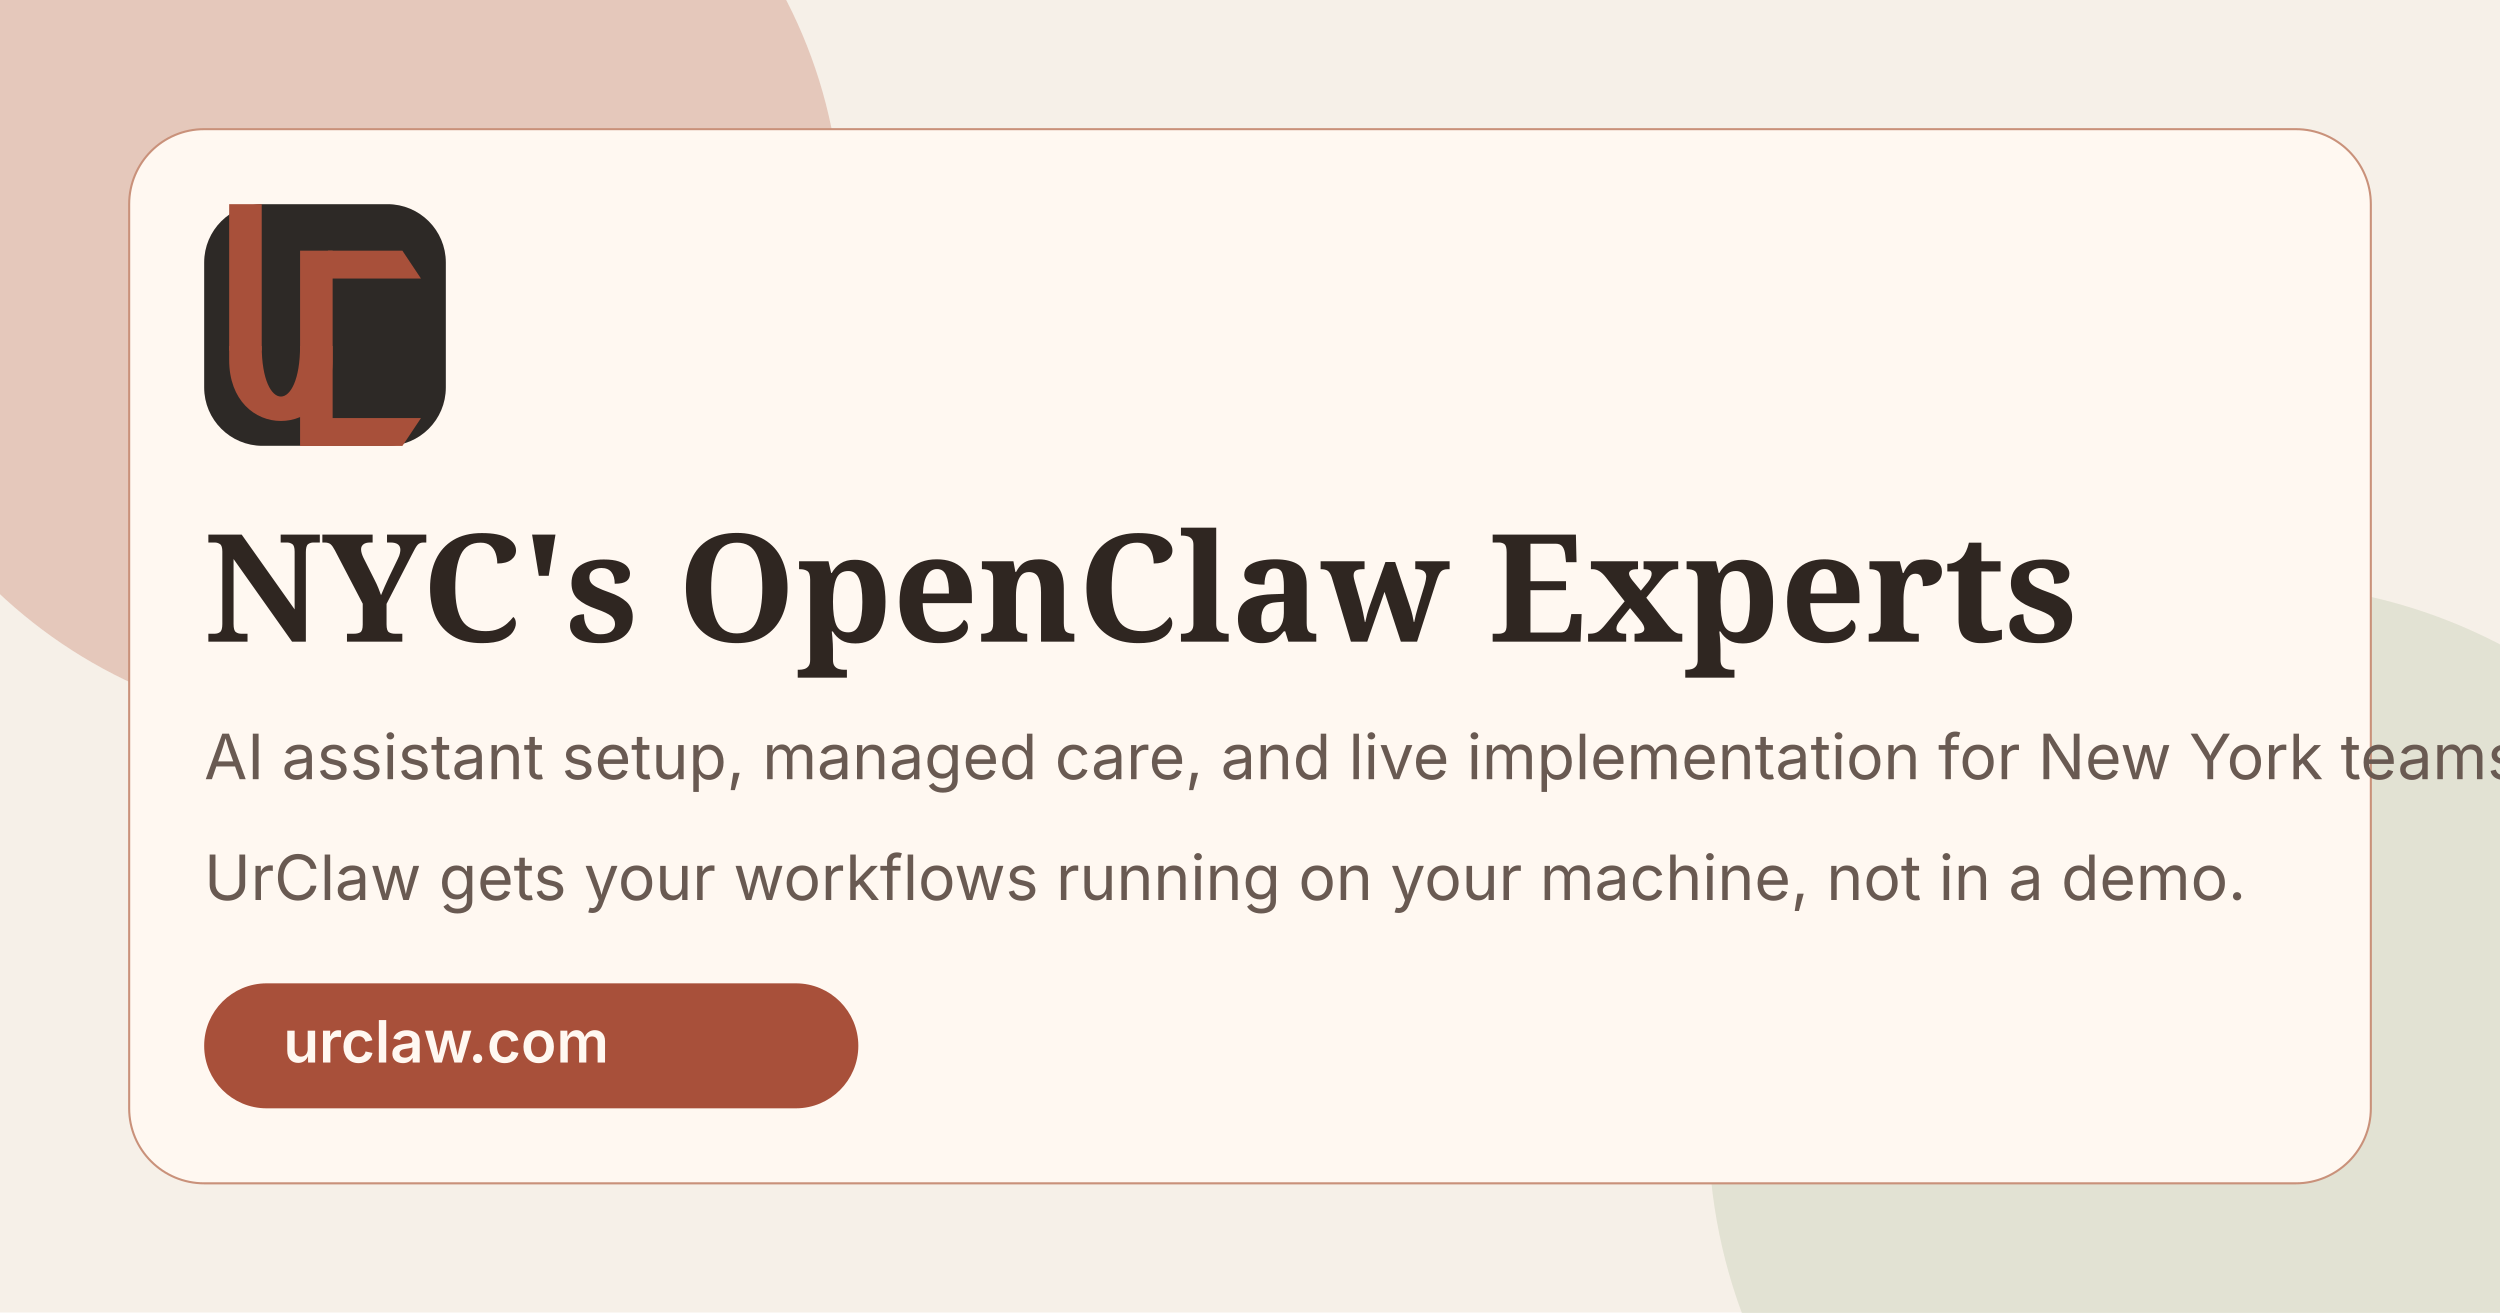
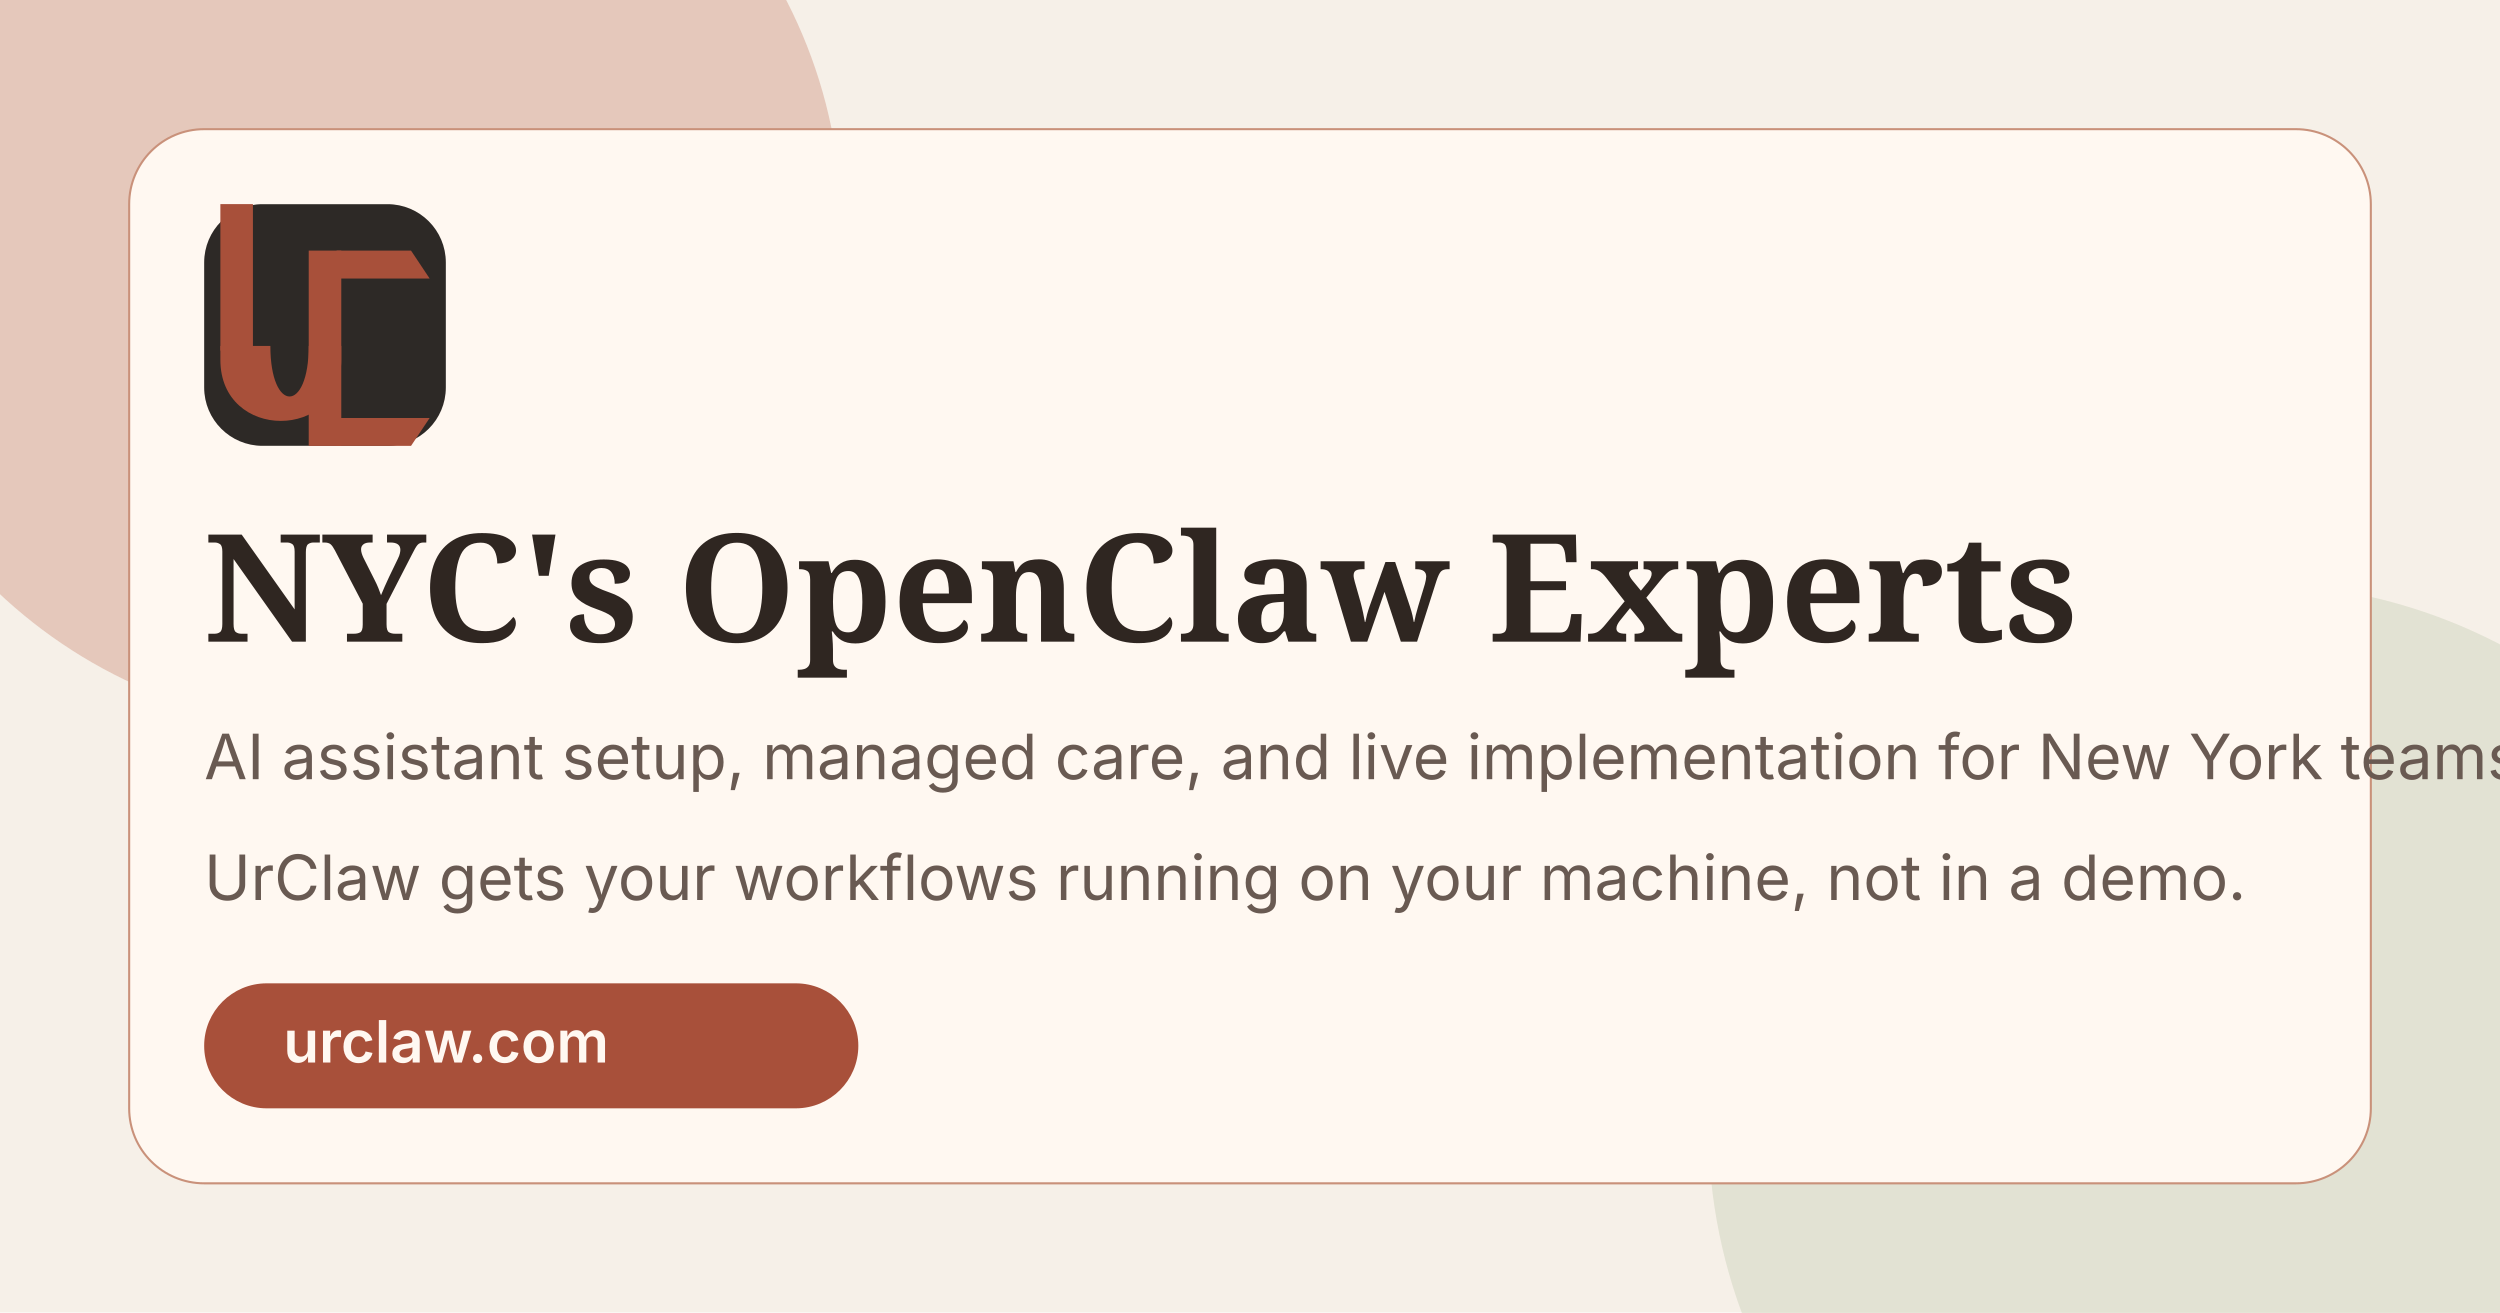
<svg xmlns="http://www.w3.org/2000/svg" width="1200" height="630" viewBox="0 0 1200 630" fill="none">
  <rect width="1200" height="630" fill="#F6F0E8" />
  <circle cx="164" cy="110" r="240" fill="#D4A08E" fill-opacity="0.5" />
  <circle cx="1080" cy="540" r="260" fill="#D6D8C5" fill-opacity="0.6" />
  <rect x="62" y="62" width="1076" height="506" rx="36" fill="#FFF8F1" stroke="#C9917A" />
  <rect x="98" y="98" width="116" height="116" rx="28" fill="#2D2926" />
-   <g transform="translate(110, 98) scale(0.558) translate(-120, -76)">
-     <rect x="120" y="76" width="28" height="126" fill="#A8503A" />
+   <g transform="translate(156, 156) scale(0.558) translate(-195, -180)">
+     <rect x="105" y="76" width="28" height="126" fill="#A8503A" />
    <rect x="181" y="116" width="28" height="168" fill="#A8503A" />
-     <path d="M 120 198 L 120 210 C 120 280 209 280 209 210 L 209 198 L 181 198 C 181 256 148 256 148 198 Z" fill="#A8503A" />
+     <path d="M 105 198 L 105 210 C 105 280 209 280 209 210 L 209 198 L 181 198 C 181 256 148 256 148 198 Z" fill="#A8503A" />
    <polygon points="205,116 269,116 285,140 205,140" fill="#A8503A" />
    <polygon points="205,260 285,260 269,284 205,284" fill="#A8503A" />
  </g>
  <text x="98" y="308" fill="#2F2621" font-family="Playfair Display, Georgia, serif" font-size="72" font-weight="600">NYC's OpenClaw Experts</text>
  <text x="98" y="374" fill="#695A52" font-family="Inter, Arial, sans-serif" font-size="30">AI assistant setup, managed care, and live implementation for New York teams.</text>
  <text x="98" y="432" fill="#695A52" font-family="Inter, Arial, sans-serif" font-size="30">UrClaw gets your workflows running on your machine, not in a demo.</text>
  <rect x="98" y="472" width="314" height="60" rx="30" fill="#A8503A" />
  <text x="136" y="510" fill="#FFF8F1" font-family="Inter, Arial, sans-serif" font-size="28" font-weight="600">urclaw.com</text>
</svg>
